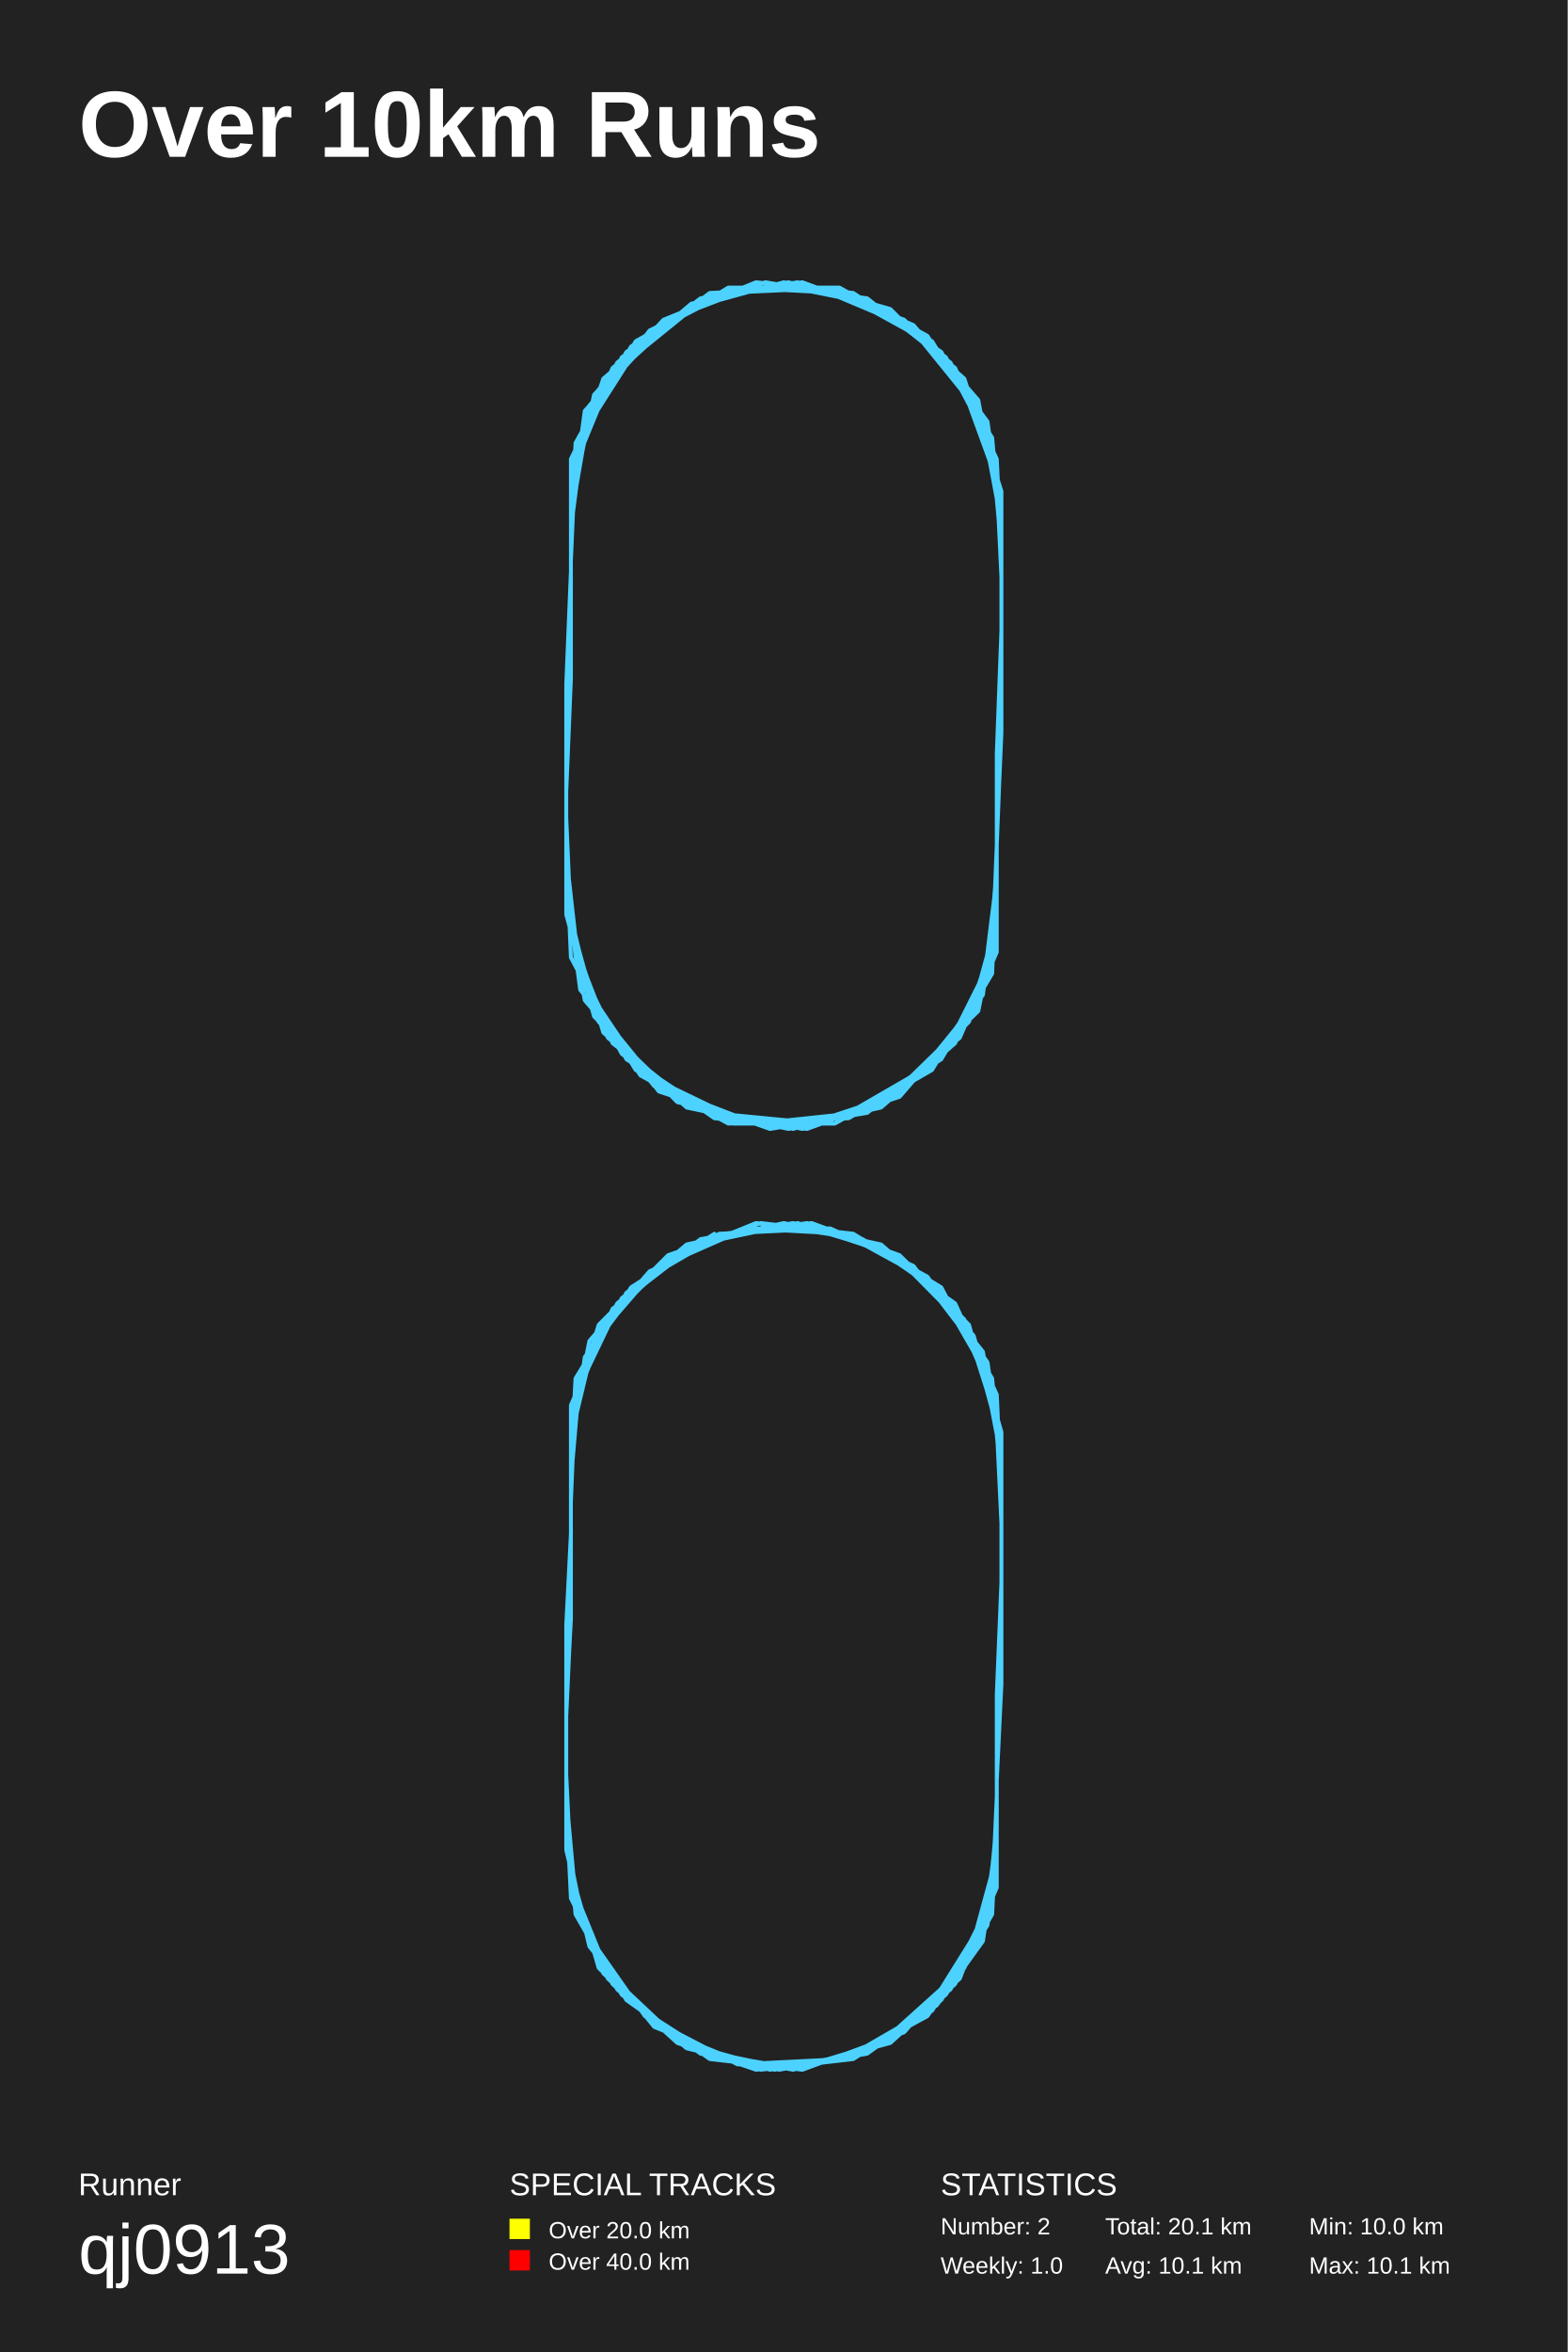
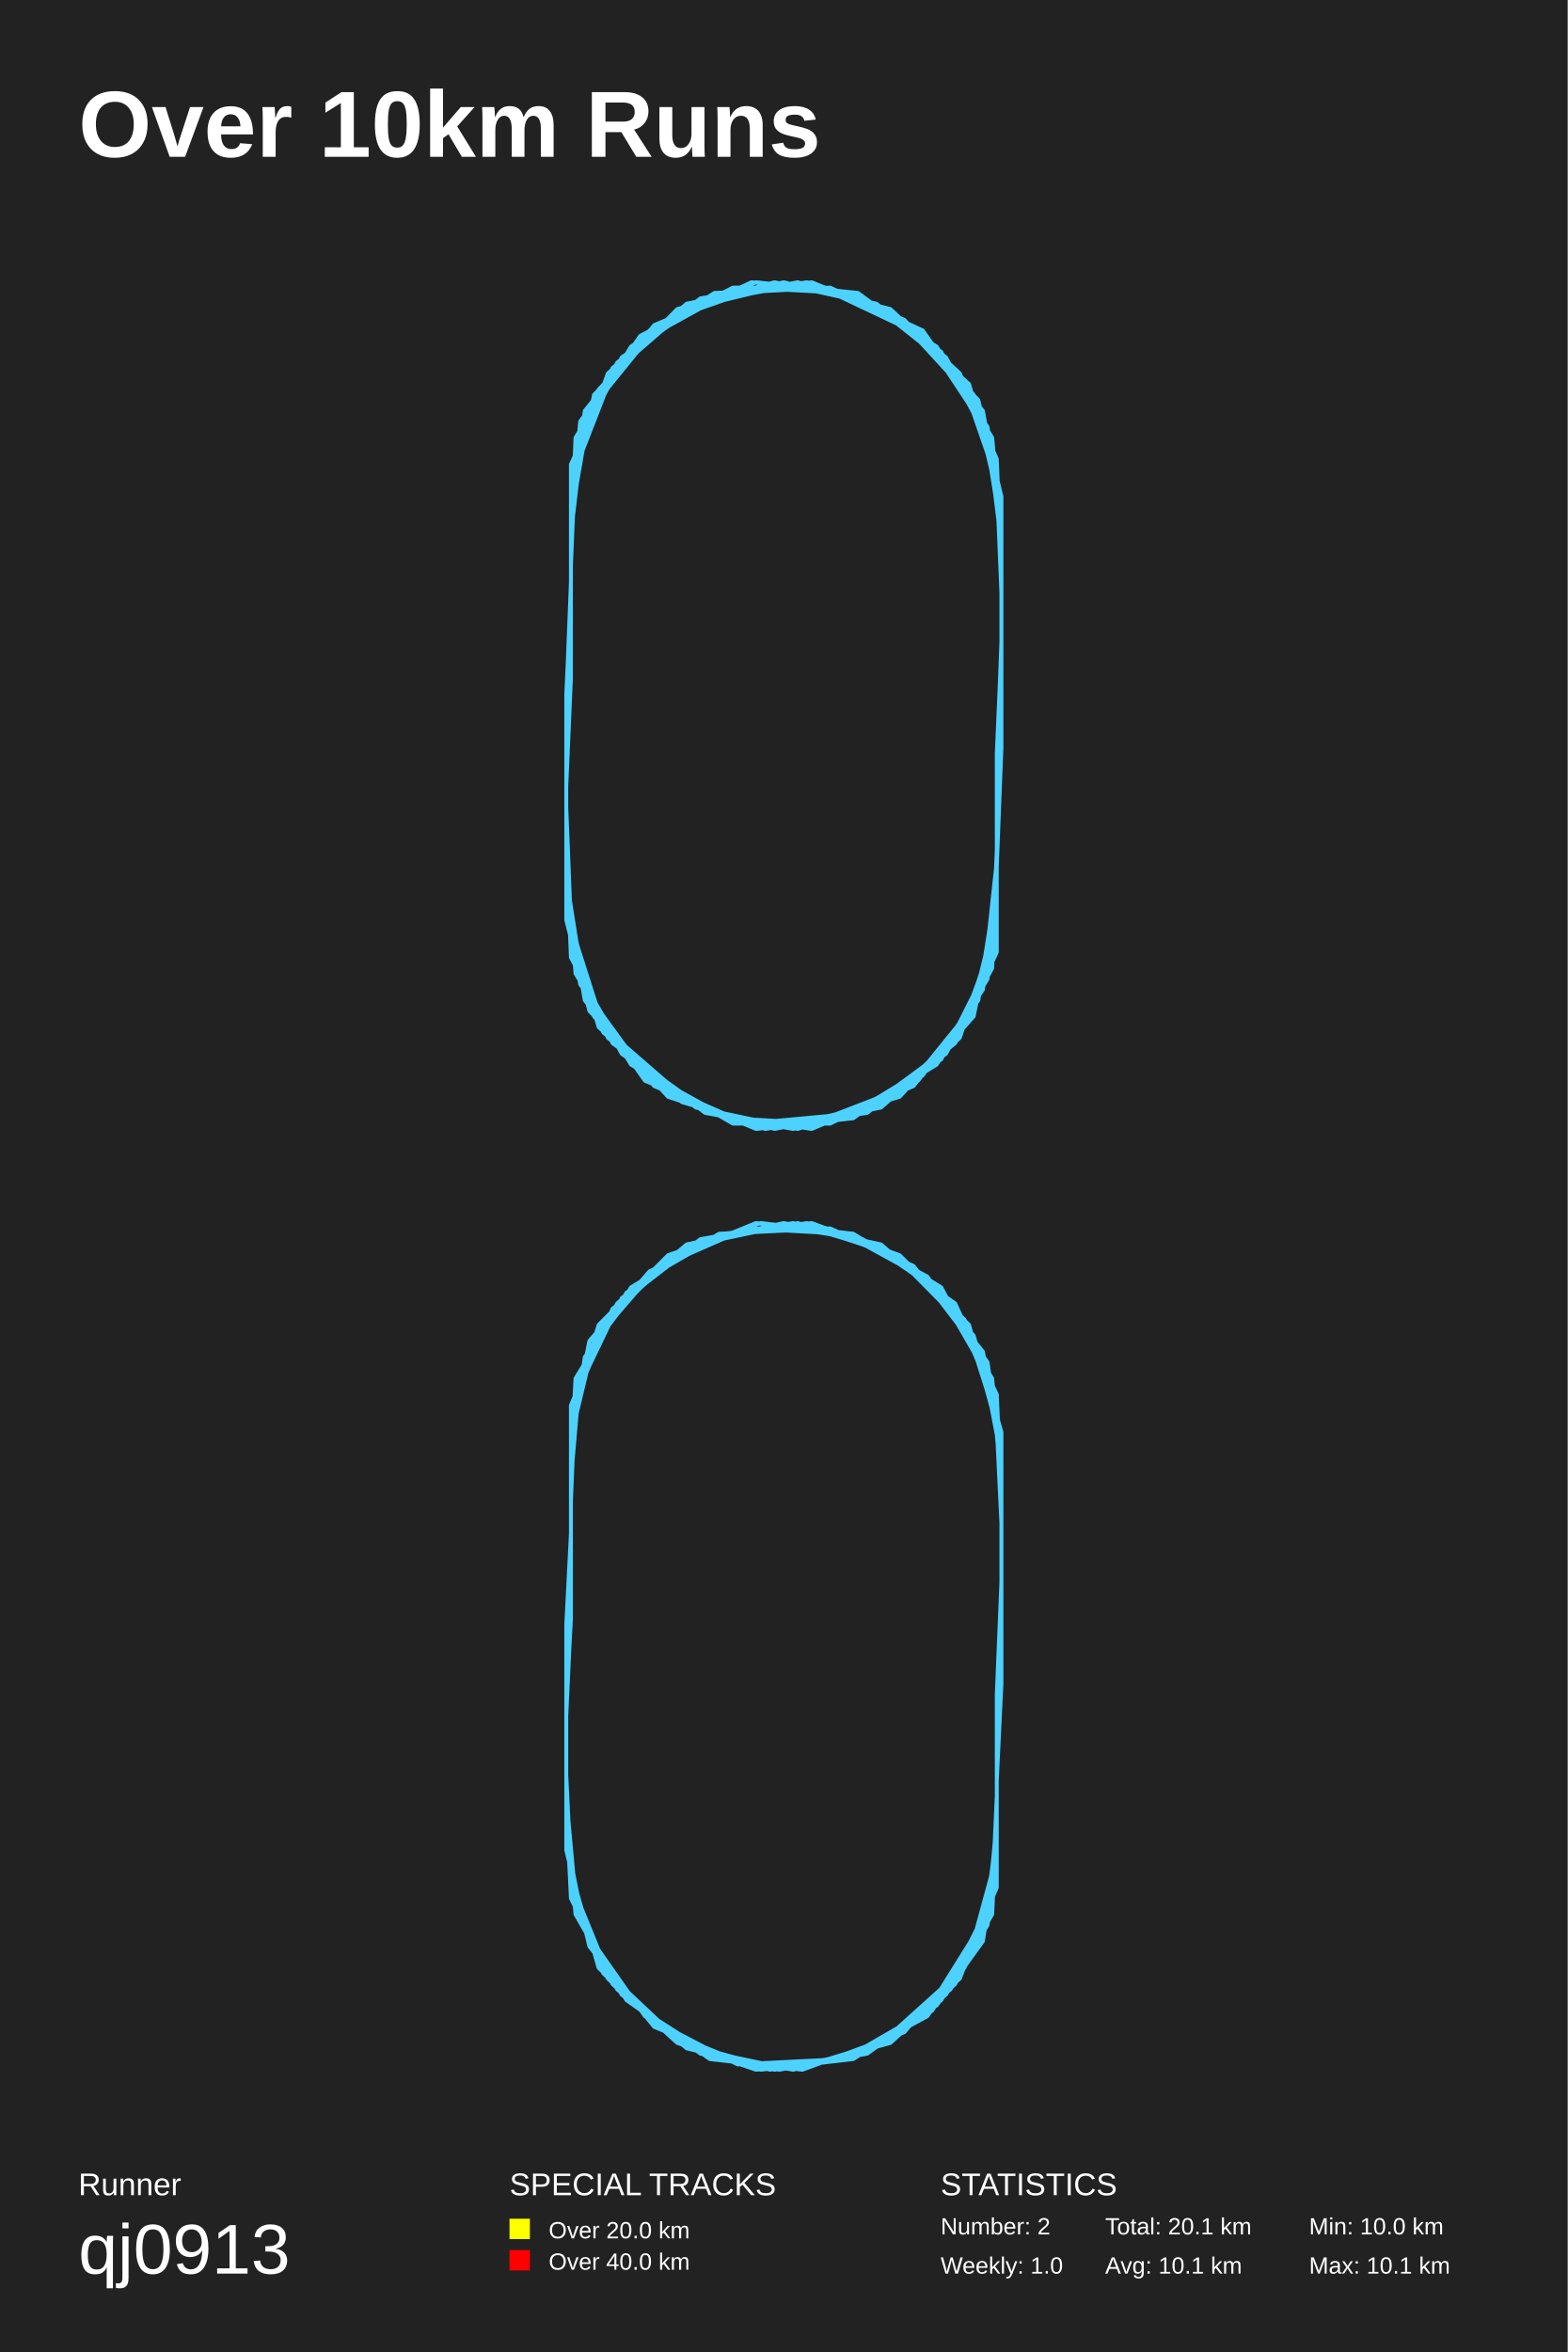
<svg xmlns="http://www.w3.org/2000/svg" baseProfile="full" height="300mm" version="1.1" viewBox="0,0,200,300" width="200mm">
  <defs />
  <rect fill="#222222" height="300" width="200" x="0" y="0" />
  <text fill="#FFFFFF" style="font-size:12px; font-family:Arial; font-weight:bold;" x="10" y="20">Over 10km Runs</text>
  <text fill="#FFFFFF" style="font-size:4px; font-family:Arial" x="10" y="280">Runner</text>
  <text fill="#FFFFFF" style="font-size:9px; font-family:Arial" x="10" y="290">qj0913</text>
  <text fill="#FFFFFF" style="font-size:4px; font-family:Arial" x="65" y="280">SPECIAL TRACKS</text>
  <rect fill="yellow" height="2.6" width="2.6" x="65" y="283" />
  <text fill="#FFFFFF" style="font-size:3px; font-family:Arial" x="70" y="285.5">Over 20.0 km</text>
  <rect fill="red" height="2.6" width="2.6" x="65" y="287" />
  <text fill="#FFFFFF" style="font-size:3px; font-family:Arial" x="70" y="289.5">Over 40.0 km</text>
  <text fill="#FFFFFF" style="font-size:4px; font-family:Arial" x="120" y="280">STATISTICS</text>
  <text fill="#FFFFFF" style="font-size:3px; font-family:Arial" x="120" y="285">Number: 2</text>
  <text fill="#FFFFFF" style="font-size:3px; font-family:Arial" x="120" y="290">Weekly: 1.0</text>
  <text fill="#FFFFFF" style="font-size:3px; font-family:Arial" x="141" y="285">Total: 20.1 km</text>
  <text fill="#FFFFFF" style="font-size:3px; font-family:Arial" x="141" y="290">Avg: 10.1 km</text>
  <text fill="#FFFFFF" style="font-size:3px; font-family:Arial" x="167" y="285">Min: 10.0 km</text>
  <text fill="#FFFFFF" style="font-size:3px; font-family:Arial" x="167" y="290">Max: 10.1 km</text>
-   <polyline fill="none" opacity="1" points="124.804,128.962 127.166,117.342 127.166,102.988 127.757,91.367 127.757,79.063 127.757,64.709 125.395,53.089 117.717,42.835 107.087,37.367 94.094,36.684 82.873,42.152 75.196,52.405 72.834,66.076 72.834,77.013 72.243,89.317 72.243,102.304 72.243,114.608 74.605,127.595 84.055,138.532 96.457,143.316 108.268,142.633 118.898,136.481 125.985,124.861 127.166,111.874 127.166,98.203 127.757,85.215 127.757,72.228 127.166,58.557 121.851,46.937 110.63,38.051 96.457,36.0 84.645,40.785 75.196,51.722 72.834,64.709 72.834,78.38 72.243,90.684 72.243,106.405 72.834,118.709 77.558,132.38 88.779,141.266 100.591,144.0 112.402,141.266 121.851,133.063 127.166,120.076 127.166,107.089 127.757,93.418 127.757,80.431 127.757,66.76 125.985,53.772 118.308,43.519 105.906,36.684 92.913,36.684 81.692,43.519 74.605,53.772 72.834,67.443 72.834,81.114 72.243,95.469 72.243,109.139 73.424,122.127 79.33,134.43 91.141,142.633 102.953,144.0 114.174,139.899 123.623,130.329 127.166,117.342 127.166,104.355 127.757,90.684 127.757,77.696 127.757,64.709 124.804,51.722 116.536,41.468 105.315,36.684 91.141,37.367 79.921,44.886 73.424,56.506 72.834,70.861 72.834,84.532 72.243,98.203 72.243,112.557 74.015,126.228 82.873,137.848 94.685,143.316 107.677,142.633 120.079,135.114 126.576,122.81 127.166,109.139 127.166,96.152 127.757,81.798 127.757,68.127 125.985,54.456 118.308,43.519 107.087,36.684 94.094,36.684 82.283,42.835 74.605,53.772 72.834,66.076 72.834,80.431 72.243,94.101 72.243,108.456 72.834,122.127 79.33,134.43 91.732,142.633 104.725,143.316 115.945,138.532 124.804,128.279 127.166,115.291 127.166,101.62 127.757,87.95 127.757,73.595 127.166,61.291 123.032,48.304 112.993,39.418 100.591,36.0 88.189,38.734 76.968,48.304 72.834,60.608 72.834,73.595 72.834,86.582 72.243,100.937 72.243,115.291 75.196,127.595 84.645,139.215 98.228,144.0 110.63,141.949 121.851,133.063 127.166,120.076 127.166,105.722 127.757,92.734 127.757,78.38 127.757,65.393 124.804,51.722 117.127,42.152 104.134,36.684 91.141,37.367 79.33,45.57 73.424,57.874 72.834,71.544 72.834,85.215 72.243,98.203 72.243,111.874 74.015,124.861 81.102,136.481 93.504,143.316 106.496,143.316 118.898,136.481 125.985,124.861 127.166,111.19 127.166,98.886 127.757,83.848 127.757,70.177 126.576,57.19 120.67,45.57 110.04,38.051 97.638,36.0 84.645,40.785 75.787,50.355 72.834,64.709 72.834,77.013 72.243,90 72.243,104.355 72.834,118.025 76.377,130.329 87.007,140.582 100.591,144.0 112.993,140.582 123.032,131.013 127.166,118.709 127.166,103.671 127.757,90.684 127.757,75.646 127.757,64.025 123.623,49.671 115.355,40.785 102.362,36.0 89.37,38.051 78.149,46.937 72.834,59.241 72.834,73.595 72.243,87.266 72.243,100.937 72.243,114.608 75.787,128.962 83.464,138.532 95.866,143.316 107.677,142.633 120.079,135.114 125.985,124.861 127.166,110.507 127.166,97.519 127.757,83.848 127.757,70.177 126.576,56.506 120.079,44.886 108.859,37.367 96.457,36.0 84.645,40.785 75.787,50.355 72.834,64.025 72.834,78.38 72.243,90.684 72.243,105.038 72.834,118.025 76.968,131.696 87.598,141.266 100.591,144.0 112.402,141.266 123.623,130.329 127.166,118.025 127.166,102.988 127.757,90.684 127.757,76.329 127.757,62.658 123.623,49.671 113.583,39.418 101.772,36.0 89.37,38.051 78.739,46.253 72.834,60.608 72.834,72.912 72.243,87.266 72.243,100.937 72.243,114.608 75.196,127.595 84.055,139.215 96.457,143.316 109.449,141.949 120.079,135.114 126.576,122.127 127.166,107.772 127.757,92.734 127.757,80.431 127.757,65.393 124.804,52.405 115.945,41.468 105.315,36.684 91.141,37.367 80.511,44.203 73.424,56.506 72.834,70.177 72.834,84.532 72.243,96.152 72.243,111.19 74.015,124.861 82.283,137.165 93.504,143.316 107.087,142.633 117.717,137.165 125.395,126.912 127.166,112.557 127.166,97.519 127.757,84.532 127.757,70.177 126.576,57.19 120.079,44.886 109.449,38.051 96.457,36.0 85.236,40.785 74.605,52.405 72.834,65.393 72.834,79.747 72.243,93.418 72.243,108.456 72.834,122.127 79.921,135.114 90.551,141.949 104.725,143.316 115.945,138.532 125.395,126.912 127.166,113.241 127.166,97.519 127.757,84.532 127.757,68.81 126.576,55.823 118.308,42.835 107.087,36.684 92.323,37.367 81.102,43.519 73.424,57.19 72.834,69.494 72.834,83.848 72.243,96.836 72.243,111.874 74.015,124.861 81.692,137.165 92.913,143.316 107.087,142.633 117.717,137.165 125.395,126.228 127.166,111.874 127.166,97.519 127.757,83.165 127.757,69.494 126.576,55.823 118.898,43.519 107.677,37.367 93.504,36.684 82.283,42.835 74.015,55.823 72.834,67.443 72.834,81.798 72.243,96.836 72.243,109.139 74.015,124.861 81.102,136.481 95.275,143.316 107.087,142.633 120.079,135.114 126.576,124.177 127.166,109.823 127.166,96.152 127.757,80.431 127.757,66.76 124.804,51.038 116.536,41.468 102.362,36.0 89.96,38.051 78.149,47.62 72.834,59.241 72.834,74.279 72.243,87.266 72.243,102.304 72.243,115.291 76.377,130.329 86.417,140.582 101.181,144.0 113.583,139.899 124.804,128.962 127.166,115.291 127.166,100.253 127.757,86.582 127.757,70.861 127.166,58.557 121.261,46.253 111.221,38.734 97.638,36.0 85.236,40.785 75.196,51.722 72.834,64.709 72.834,79.063 72.243,92.051 72.243,105.722 72.834,119.393 78.149,133.063 88.779,141.266 102.362,144.0 114.764,139.899 124.804,128.279 127.166,115.291 127.166,100.937 127.757,87.95 127.757,72.912 127.166,61.291 122.442,48.304 113.583,39.418 100,36.0 87.598,39.418 76.377,49.671 72.834,61.975 72.834,76.329 72.243,88.633 72.243,103.671 72.243,116.658 75.787,129.646 85.236,139.215 98.228,144.0 111.221,141.266 122.442,132.38 127.166,121.443 127.166,107.089 127.757,93.418 127.757,79.063 127.757,64.709 124.804,51.722 117.127,42.152 104.725,36.684 90.551,37.367 78.739,46.253 72.834,58.557 72.834,72.912" stroke="#4DD2FF" stroke-dasharray="none" stroke-linecap="round" stroke-linejoin="round" stroke-width="0.5" />
-   <polyline fill="none" opacity="1" points="91.141,157.367 80.511,164.203 73.424,175.823 72.834,189.494 72.834,201.798 72.243,214.785 72.243,227.772 72.834,240.076 77.558,251.696 87.007,260.582 98.228,264.0 110.04,261.949 120.079,255.114 125.985,245.544 127.166,231.874 127.166,219.57 127.757,206.582 127.757,194.279 127.166,181.975 123.623,168.987 115.355,160.785 102.953,156.0 89.96,158.051 79.33,165.57 73.424,177.874 72.834,190.177 72.834,202.481 72.243,214.101 72.243,227.089 72.834,240.076 76.968,251.013 86.417,260.582 96.457,264.0 108.268,262.633 118.308,257.165 124.804,247.595 127.166,235.975 127.166,222.988 127.757,210 127.757,198.38 127.757,185.393 125.395,172.405 117.717,162.835 107.677,157.367 95.275,156.684 82.873,162.152 75.196,171.038 72.834,182.658 72.834,195.646 72.243,207.266 72.243,218.886 72.243,231.19 73.424,244.177 79.33,254.43 89.37,261.949 101.181,264.0 112.993,260.582 122.442,252.38 127.166,240.076 127.166,227.089 127.757,213.418 127.757,201.114 127.757,188.81 126.576,175.823 120.079,164.886 110.04,158.051 97.047,156.0 86.417,160.101 76.377,168.987 72.834,180.608 72.834,194.279 72.834,205.899 72.243,218.886 72.243,229.823 73.424,243.494 79.33,254.43 89.37,261.949 101.181,264.0 113.583,260.582 121.851,253.063 127.166,240.76 127.166,229.823 127.166,216.836 127.757,204.532 127.757,192.912 127.166,179.241 121.851,166.937 112.993,159.418 101.181,156.0 88.189,158.734 78.739,166.253 73.424,177.19 72.834,188.81 72.834,202.481 72.243,214.785 72.243,227.089 72.834,240.076 77.558,252.38 86.417,259.899 97.047,264.0 108.859,262.633 119.489,255.798 125.395,247.595 127.166,235.975 127.166,222.988 127.757,210.684 127.757,199.063 127.757,186.076 125.985,173.772 118.898,163.519 107.677,157.367 96.457,156.0 84.645,160.785 76.377,169.671 72.834,181.975 72.834,193.595 72.834,206.582 72.243,217.519 72.243,230.507 73.424,242.81 78.739,253.747 88.189,261.266 101.181,264.0 112.993,260.582 121.851,253.063 126.576,242.127 127.166,229.823 127.166,217.519 127.757,204.532 127.757,191.544 127.166,178.557 121.851,166.937 112.402,158.734 100,156.0 88.779,158.734 78.149,166.937 72.834,179.241 72.834,192.228 72.834,203.848 72.243,218.203 72.243,229.823 72.834,242.127 78.739,253.747 87.598,261.266 98.819,264.0 110.63,261.949 120.67,254.43 126.576,243.494 127.166,232.557 127.166,220.253 127.757,208.633 127.757,195.646 127.757,183.342 124.804,171.722 117.717,162.835 107.677,157.367 95.866,156.684 85.236,160.101 76.377,168.987 72.834,180.608 72.834,191.544 72.834,203.848 72.243,215.469 72.243,228.456 72.834,240.76 76.968,251.696 85.826,259.899 97.047,264.0 108.268,262.633 118.898,256.481 125.395,246.228 127.166,234.608 127.166,222.988 127.757,210.684 127.757,198.38 127.757,186.076 125.395,173.772 118.898,163.519 108.859,157.367 97.047,156.0 85.826,160.101 76.377,169.671 72.834,180.608 72.834,192.912 72.834,205.215 72.243,218.203 72.243,229.139 73.424,242.127 78.149,253.063 87.007,260.582 98.819,264.0 109.449,261.949 119.489,255.798 125.985,245.544 127.166,232.557 127.166,220.253 127.757,207.95 127.757,195.646 127.757,182.658 124.213,170.355 114.764,160.101 103.543,156.0 92.323,157.367 80.511,164.203 74.015,175.139 72.834,188.81 72.834,201.114 72.243,214.785 72.243,227.089 72.834,240.76 77.558,252.38 86.417,260.582 98.228,264.0 109.449,261.949 119.489,255.798 125.985,244.861 127.166,233.924 127.166,220.937 127.757,209.317 127.757,197.013 127.757,184.709 125.395,173.089 118.308,162.835 108.268,157.367 97.047,156.0 85.236,160.101 76.377,168.987 72.834,180.608 72.834,192.228 72.834,204.532 72.243,216.836 72.243,229.823 72.834,242.127 78.149,253.063 86.417,260.582 99.409,264.0 110.63,261.949 120.67,254.43 126.576,244.177 127.166,231.874 127.166,218.886 127.757,205.899 127.757,193.595 127.166,180.608 123.623,169.671 114.764,160.101 103.543,156.0 89.96,158.051 79.921,164.886 73.424,176.506 72.834,188.81 72.834,201.798 72.243,214.101 72.243,227.772 72.834,240.076 77.558,252.38 87.007,260.582 99.409,264.0 110.63,261.949 121.261,253.747 126.576,242.81 127.166,229.823 127.166,217.519 127.757,205.215 127.757,190.861 127.166,177.874 121.851,166.253 111.221,158.734 100,156.0 87.598,158.734 78.739,166.253 72.834,179.241 72.834,190.861 72.834,204.532 72.243,216.152 72.243,229.139 72.834,242.127 78.149,253.063 88.189,261.266 101.181,264.0 112.402,260.582 123.032,251.013 127.166,240.076 127.166,227.089 127.757,214.785 127.757,202.481 127.757,189.494 126.576,176.506 119.489,164.203 108.859,157.367 95.275,156.684 82.873,162.152 74.605,173.089 72.834,185.393 72.834,197.013 72.243,210 72.243,222.304 72.243,235.975 75.196,248.279 83.464,258.532 95.275,263.316 108.859,262.633 118.308,256.481 125.985,244.177 127.166,232.557 127.166,220.253 127.757,207.95 127.757,193.595 127.166,181.291 123.032,168.304 114.764,160.101 101.181,156.0 89.37,158.051 78.739,166.253 73.424,177.19 72.834,191.544 72.834,203.165 72.243,217.519 72.243,229.139 73.424,244.177 79.921,255.114 90.551,262.633 102.362,264.0 115.355,259.215 123.623,249.646 127.166,236.658 127.166,224.355 127.757,210.684 127.757,197.696 127.757,184.709 125.395,173.089 116.536,161.468 105.906,156.684 91.732,157.367 80.511,164.203 73.424,175.823 72.834,186.76 72.834,200.431 72.243,212.734 72.243,226.405 72.834,238.709 76.377,251.013 85.826,259.899 96.457,264.0 110.63,261.949 120.079,255.114 126.576,242.127 127.166,229.139 127.166,216.152 127.757,201.798 127.757,188.81 126.576,176.506 120.079,164.203 110.04,158.051 96.457,156.0 84.645,160.785 75.787,171.038 72.834,183.342 72.834,195.646 72.243,208.633 72.243,221.62 72.243,234.608 74.605,246.228 82.283,257.165 94.094,263.316 107.677,262.633 118.308,256.481 125.395,246.912 127.166,233.924 127.166,220.253 127.757,207.95 127.757,194.279 127.166,181.291 123.623,169.671 114.174,160.101 101.772,156.0 88.779,158.734 78.149,166.937 72.834,179.924 72.834,193.595 72.834,205.899 72.243,218.886 72.243,230.507 73.424,244.177 79.921,255.114 90.551,261.949 102.362,264.0" stroke="#4DD2FF" stroke-dasharray="none" stroke-linecap="round" stroke-linejoin="round" stroke-width="0.5" />
+   <polyline fill="none" opacity="1" points="127.166,115.291 127.166,102.304 127.757,89.317 127.757,77.013 127.757,64.025 124.804,51.722 117.127,42.152 105.315,36.684 93.504,36.684 81.692,42.835 74.015,53.772 72.834,66.76 72.834,78.38 72.243,90.684 72.243,103.671 72.243,115.291 75.787,129.646 85.236,139.899 97.638,144.0 109.449,141.949 120.67,134.43 126.576,123.494 127.166,109.139 127.166,96.836 127.757,83.165 127.757,70.861 126.576,57.19 120.079,44.886 108.859,37.367 95.866,36.0 82.873,42.152 74.605,53.089 72.834,66.076 72.834,79.747 72.243,93.418 72.243,107.089 72.834,121.443 78.149,133.063 90.551,141.949 101.772,144.0 112.993,140.582 122.442,131.696 127.166,118.709 127.166,105.722 127.757,92.051 127.757,79.063 127.757,65.393 125.395,52.405 117.127,42.152 104.725,36.684 91.141,37.367 80.511,44.203 74.015,55.823 72.834,68.81 72.834,82.481 72.243,96.836 72.243,110.507 73.424,123.494 80.511,135.798 92.323,142.633 104.134,143.316 115.945,138.532 124.213,129.646 127.166,115.291 127.166,102.304 127.757,90 127.757,76.329 127.757,63.342 124.213,50.355 115.355,40.785 103.543,36.0 89.96,38.051 78.739,46.253 73.424,57.874 72.834,72.228 72.834,86.582 72.243,100.253 72.243,113.924 74.605,127.595 83.464,138.532 96.457,144.0 108.859,142.633 121.851,133.063 126.576,122.127 127.166,108.456 127.757,94.101 127.757,79.747 127.757,66.76 125.395,53.089 117.717,42.152 105.906,36.684 92.913,37.367 80.511,44.203 74.015,55.139 72.834,68.127 72.834,81.798 72.243,95.469 72.243,109.823 73.424,123.494 80.511,135.798 93.504,143.316 105.906,143.316 117.127,137.848 124.804,127.595 127.166,113.241 127.166,100.253 127.757,86.582 127.757,72.228 127.166,59.241 122.442,47.62 111.811,38.734 98.819,36.0 86.417,39.418 76.377,49.671 72.834,62.658 72.834,74.962 72.243,89.317 72.243,101.62 72.243,117.342 75.196,128.962 87.007,140.582 98.819,144.0 112.402,141.266 122.442,132.38 127.166,118.025 127.166,104.355 127.757,91.367 127.757,78.38 127.757,63.342 124.804,51.038 115.355,40.785 102.953,36.0 89.37,38.051 78.739,46.253 72.834,59.241 72.834,72.912 72.834,86.582 72.243,99.57 72.243,113.924 74.015,125.544 82.873,137.848 95.275,143.316 108.268,142.633 119.489,135.798 126.576,122.81 127.166,109.823 127.166,96.152 127.757,82.481 127.757,68.127 126.576,55.823 119.489,44.203 108.268,37.367 95.866,36.684 83.464,41.468 75.196,52.405 72.834,65.393 72.834,78.38 72.243,92.051 72.243,105.038 72.834,119.393 76.968,131.696 88.779,141.266 101.772,144.0 115.355,139.215 123.623,130.329 127.166,115.975 127.166,102.988 127.757,88.633 127.757,75.646 127.166,61.291 123.623,48.987 112.993,39.418 101.772,36.0 87.598,39.418 78.149,47.62 72.834,61.291 72.834,74.279 72.243,89.317 72.243,101.62 72.243,116.658 75.787,129.646 85.236,139.215 96.457,144.0 109.449,141.949 120.079,135.114 126.576,122.127 127.166,109.823 127.757,95.469 127.757,83.165 127.757,67.443 125.985,55.139 118.308,43.519 108.268,37.367 94.685,36.684 84.055,41.468 75.196,52.405 72.834,66.076 72.834,79.063 72.243,92.734 72.243,106.405 72.834,120.076 77.558,132.38 89.96,141.949 101.181,144.0 114.764,139.899 124.213,129.646 127.166,115.291 127.166,102.304 127.757,88.633 127.757,74.279 127.166,61.291 122.442,47.62 113.583,39.418 100,36.0 88.189,38.734 77.558,47.62 72.834,60.608 72.834,75.646 72.243,88.633 72.243,102.988 72.243,114.608 75.787,129.646 85.826,139.899 97.638,144.0 110.63,141.949 121.851,133.063 127.166,121.443 127.166,104.355 127.757,92.051 127.757,77.696 127.757,65.393 124.213,50.355 115.945,41.468 102.953,36.0 90.551,38.051 79.33,45.57 73.424,57.19 72.834,71.544 72.834,85.215 72.243,98.886 72.243,111.874 74.605,126.912 83.464,138.532 95.275,143.316 107.677,142.633 118.898,135.798 125.395,126.228 127.166,109.823 127.166,96.836 127.757,83.165 127.757,69.494 125.985,55.139 119.489,44.203 107.677,37.367 95.275,36.684 82.873,42.152 74.605,53.089 72.834,68.127 72.834,80.431 72.243,96.152 72.243,109.139 73.424,124.177 80.511,135.798 92.913,142.633 105.315,143.316 117.717,137.165 125.395,126.228 127.166,110.507 127.166,97.519 127.757,81.798 127.757,68.127 125.395,53.089 117.717,42.835 104.725,36.684 91.141,37.367 78.739,46.253 73.424,57.19 72.834,71.544 72.834,84.532 72.243,99.57 72.243,112.557 74.605,126.912 82.283,137.848 95.275,143.316 107.677,142.633 119.489,135.798 125.985,124.861 127.166,110.507 127.757,95.469 127.757,81.798 127.757,67.443 125.985,54.456 117.717,42.152 105.315,36.684 92.323,37.367 80.511,44.203 73.424,55.823 72.834,69.494 72.834,83.848 72.243,96.836 72.243,111.874 74.015,125.544 83.464,138.532 95.275,143.316 110.04,141.949 120.079,135.114 127.166,121.443 127.166,109.139 127.757,92.734 127.757,79.747 127.757,64.025 124.213,51.038 114.174,40.101 101.772,36.0 87.598,38.734 77.558,47.62 72.834,61.975 72.834,75.646 72.243,90 72.243,102.988 72.834,118.025 76.968,131.013 88.779,141.266 101.772,144.0 115.945,138.532 124.804,127.595 127.166,113.241 127.166,99.57 127.757,83.848 127.757,70.177 126.576,56.506 120.67,45.57 109.449,37.367 96.457,36.0 83.464,41.468 74.605,52.405 72.834,66.76 72.834,79.747 72.243,94.101 72.243,107.089 72.834,122.127 79.33,134.43 90.551,141.949 103.543,144.0 116.536,138.532 124.804,127.595 127.166,112.557 127.166,100.253 127.757,85.899 127.757,72.912 127.166,58.557 122.442,47.62 111.221,38.734 98.819,36.0 85.236,40.785 75.787,50.355 72.834,64.025 72.834,77.013 72.243,91.367 72.243,104.355 72.834,118.709 76.377,131.013 87.007,140.582 98.819,144.0 112.993,140.582 122.442,131.696 127.166,119.393 127.166,106.405 127.757,91.367 127.757,77.696 127.757,63.342 124.213,51.038 115.355,40.785 103.543,36.0 88.779,38.734 78.149,46.937 72.834,60.608" stroke="#4DD2FF" stroke-dasharray="none" stroke-linecap="round" stroke-linejoin="round" stroke-width="0.5" />
+   <polyline fill="none" opacity="1" points="80.511,164.203 73.424,175.823 72.834,189.494 72.834,201.798 72.243,214.785 72.243,227.772 72.834,240.076 77.558,251.696 87.007,260.582 98.228,264.0 110.04,261.949 120.079,255.114 125.985,245.544 127.166,231.874 127.166,219.57 127.757,206.582 127.757,194.279 127.166,181.975 123.623,168.987 115.355,160.785 102.953,156.0 89.96,158.051 79.33,165.57 73.424,177.874 72.834,190.177 72.834,202.481 72.243,214.101 72.243,227.089 72.834,240.076 76.968,251.013 86.417,260.582 96.457,264.0 108.268,262.633 118.308,257.165 124.804,247.595 127.166,235.975 127.166,222.988 127.757,210 127.757,198.38 127.757,185.393 125.395,172.405 117.717,162.835 107.677,157.367 95.275,156.684 82.873,162.152 75.196,171.038 72.834,182.658 72.834,195.646 72.243,207.266 72.243,218.886 72.243,231.19 73.424,244.177 79.33,254.43 89.37,261.949 101.181,264.0 112.993,260.582 122.442,252.38 127.166,240.076 127.166,227.089 127.757,213.418 127.757,201.114 127.757,188.81 126.576,175.823 120.079,164.886 110.04,158.051 97.047,156.0 86.417,160.101 76.377,168.987 72.834,180.608 72.834,194.279 72.834,205.899 72.243,218.886 72.243,229.823 73.424,243.494 79.33,254.43 89.37,261.949 101.181,264.0 113.583,260.582 121.851,253.063 127.166,240.76 127.166,229.823 127.166,216.836 127.757,204.532 127.757,192.912 127.166,179.241 121.851,166.937 112.993,159.418 101.181,156.0 88.189,158.734 78.739,166.253 73.424,177.19 72.834,188.81 72.834,202.481 72.243,214.785 72.243,227.089 72.834,240.076 77.558,252.38 86.417,259.899 97.047,264.0 108.859,262.633 119.489,255.798 125.395,247.595 127.166,235.975 127.166,222.988 127.757,210.684 127.757,199.063 127.757,186.076 125.985,173.772 118.898,163.519 107.677,157.367 96.457,156.0 84.645,160.785 76.377,169.671 72.834,181.975 72.834,193.595 72.834,206.582 72.243,217.519 72.243,230.507 73.424,242.81 78.739,253.747 88.189,261.266 101.181,264.0 112.993,260.582 121.851,253.063 126.576,242.127 127.166,229.823 127.166,217.519 127.757,204.532 127.757,191.544 127.166,178.557 121.851,166.937 112.402,158.734 100,156.0 88.779,158.734 78.149,166.937 72.834,179.241 72.834,192.228 72.834,203.848 72.243,218.203 72.243,229.823 72.834,242.127 78.739,253.747 87.598,261.266 98.819,264.0 110.63,261.949 120.67,254.43 126.576,243.494 127.166,232.557 127.166,220.253 127.757,208.633 127.757,195.646 127.757,183.342 124.804,171.722 117.717,162.835 107.677,157.367 95.866,156.684 85.236,160.101 76.377,168.987 72.834,180.608 72.834,191.544 72.834,203.848 72.243,215.469 72.243,228.456 72.834,240.76 76.968,251.696 85.826,259.899 97.047,264.0 108.268,262.633 118.898,256.481 125.395,246.228 127.166,234.608 127.166,222.988 127.757,210.684 127.757,198.38 127.757,186.076 125.395,173.772 118.898,163.519 108.859,157.367 97.047,156.0 85.826,160.101 76.377,169.671 72.834,180.608 72.834,192.912 72.834,205.215 72.243,218.203 72.243,229.139 73.424,242.127 78.149,253.063 87.007,260.582 98.819,264.0 109.449,261.949 119.489,255.798 125.985,245.544 127.166,232.557 127.166,220.253 127.757,207.95 127.757,195.646 127.757,182.658 124.213,170.355 114.764,160.101 103.543,156.0 92.323,157.367 80.511,164.203 74.015,175.139 72.834,188.81 72.834,201.114 72.243,214.785 72.243,227.089 72.834,240.76 77.558,252.38 86.417,260.582 98.228,264.0 109.449,261.949 119.489,255.798 125.985,244.861 127.166,233.924 127.166,220.937 127.757,209.317 127.757,197.013 127.757,184.709 125.395,173.089 118.308,162.835 108.268,157.367 97.047,156.0 85.236,160.101 76.377,168.987 72.834,180.608 72.834,192.228 72.834,204.532 72.243,216.836 72.243,229.823 72.834,242.127 78.149,253.063 86.417,260.582 99.409,264.0 110.63,261.949 120.67,254.43 126.576,244.177 127.166,231.874 127.166,218.886 127.757,205.899 127.757,193.595 127.166,180.608 123.623,169.671 114.764,160.101 103.543,156.0 89.96,158.051 79.921,164.886 73.424,176.506 72.834,188.81 72.834,201.798 72.243,214.101 72.243,227.772 72.834,240.076 77.558,252.38 87.007,260.582 99.409,264.0 110.63,261.949 121.261,253.747 126.576,242.81 127.166,229.823 127.166,217.519 127.757,205.215 127.757,190.861 127.166,177.874 121.851,166.253 111.221,158.734 100,156.0 87.598,158.734 78.739,166.253 72.834,179.241 72.834,190.861 72.834,204.532 72.243,216.152 72.243,229.139 72.834,242.127 78.149,253.063 88.189,261.266 101.181,264.0 112.402,260.582 123.032,251.013 127.166,240.076 127.166,227.089 127.757,214.785 127.757,202.481 127.757,189.494 126.576,176.506 119.489,164.203 108.859,157.367 95.275,156.684 82.873,162.152 74.605,173.089 72.834,185.393 72.834,197.013 72.243,210 72.243,222.304 72.243,235.975 75.196,248.279 83.464,258.532 95.275,263.316 108.859,262.633 118.308,256.481 125.985,244.177 127.166,232.557 127.166,220.253 127.757,207.95 127.757,193.595 127.166,181.291 123.032,168.304 114.764,160.101 101.181,156.0 89.37,158.051 78.739,166.253 73.424,177.19 72.834,191.544 72.834,203.165 72.243,217.519 72.243,229.139 73.424,244.177 79.921,255.114 90.551,262.633 102.362,264.0 115.355,259.215 123.623,249.646 127.166,236.658 127.166,224.355 127.757,210.684 127.757,197.696 127.757,184.709 125.395,173.089 116.536,161.468 105.906,156.684 91.732,157.367 80.511,164.203 73.424,175.823 72.834,186.76 72.834,200.431 72.243,212.734 72.243,226.405 72.834,238.709 76.377,251.013 85.826,259.899 96.457,264.0 110.63,261.949 120.079,255.114 126.576,242.127 127.166,229.139 127.166,216.152 127.757,201.798 127.757,188.81 126.576,176.506 120.079,164.203 110.04,158.051 96.457,156.0 84.645,160.785 75.787,171.038 72.834,183.342 72.834,195.646 72.243,208.633 72.243,221.62 72.243,234.608 74.605,246.228 82.283,257.165 94.094,263.316 107.677,262.633 118.308,256.481 125.395,246.912 127.166,233.924 127.166,220.253 127.757,207.95 127.757,194.279 127.166,181.291 123.623,169.671 114.174,160.101 101.772,156.0 88.779,158.734 78.149,166.937 72.834,179.924 72.834,193.595 72.834,205.899 72.243,218.886 72.243,230.507 73.424,244.177 79.921,255.114 90.551,261.949" stroke="#4DD2FF" stroke-dasharray="none" stroke-linecap="round" stroke-linejoin="round" stroke-width="0.5" />
</svg>
